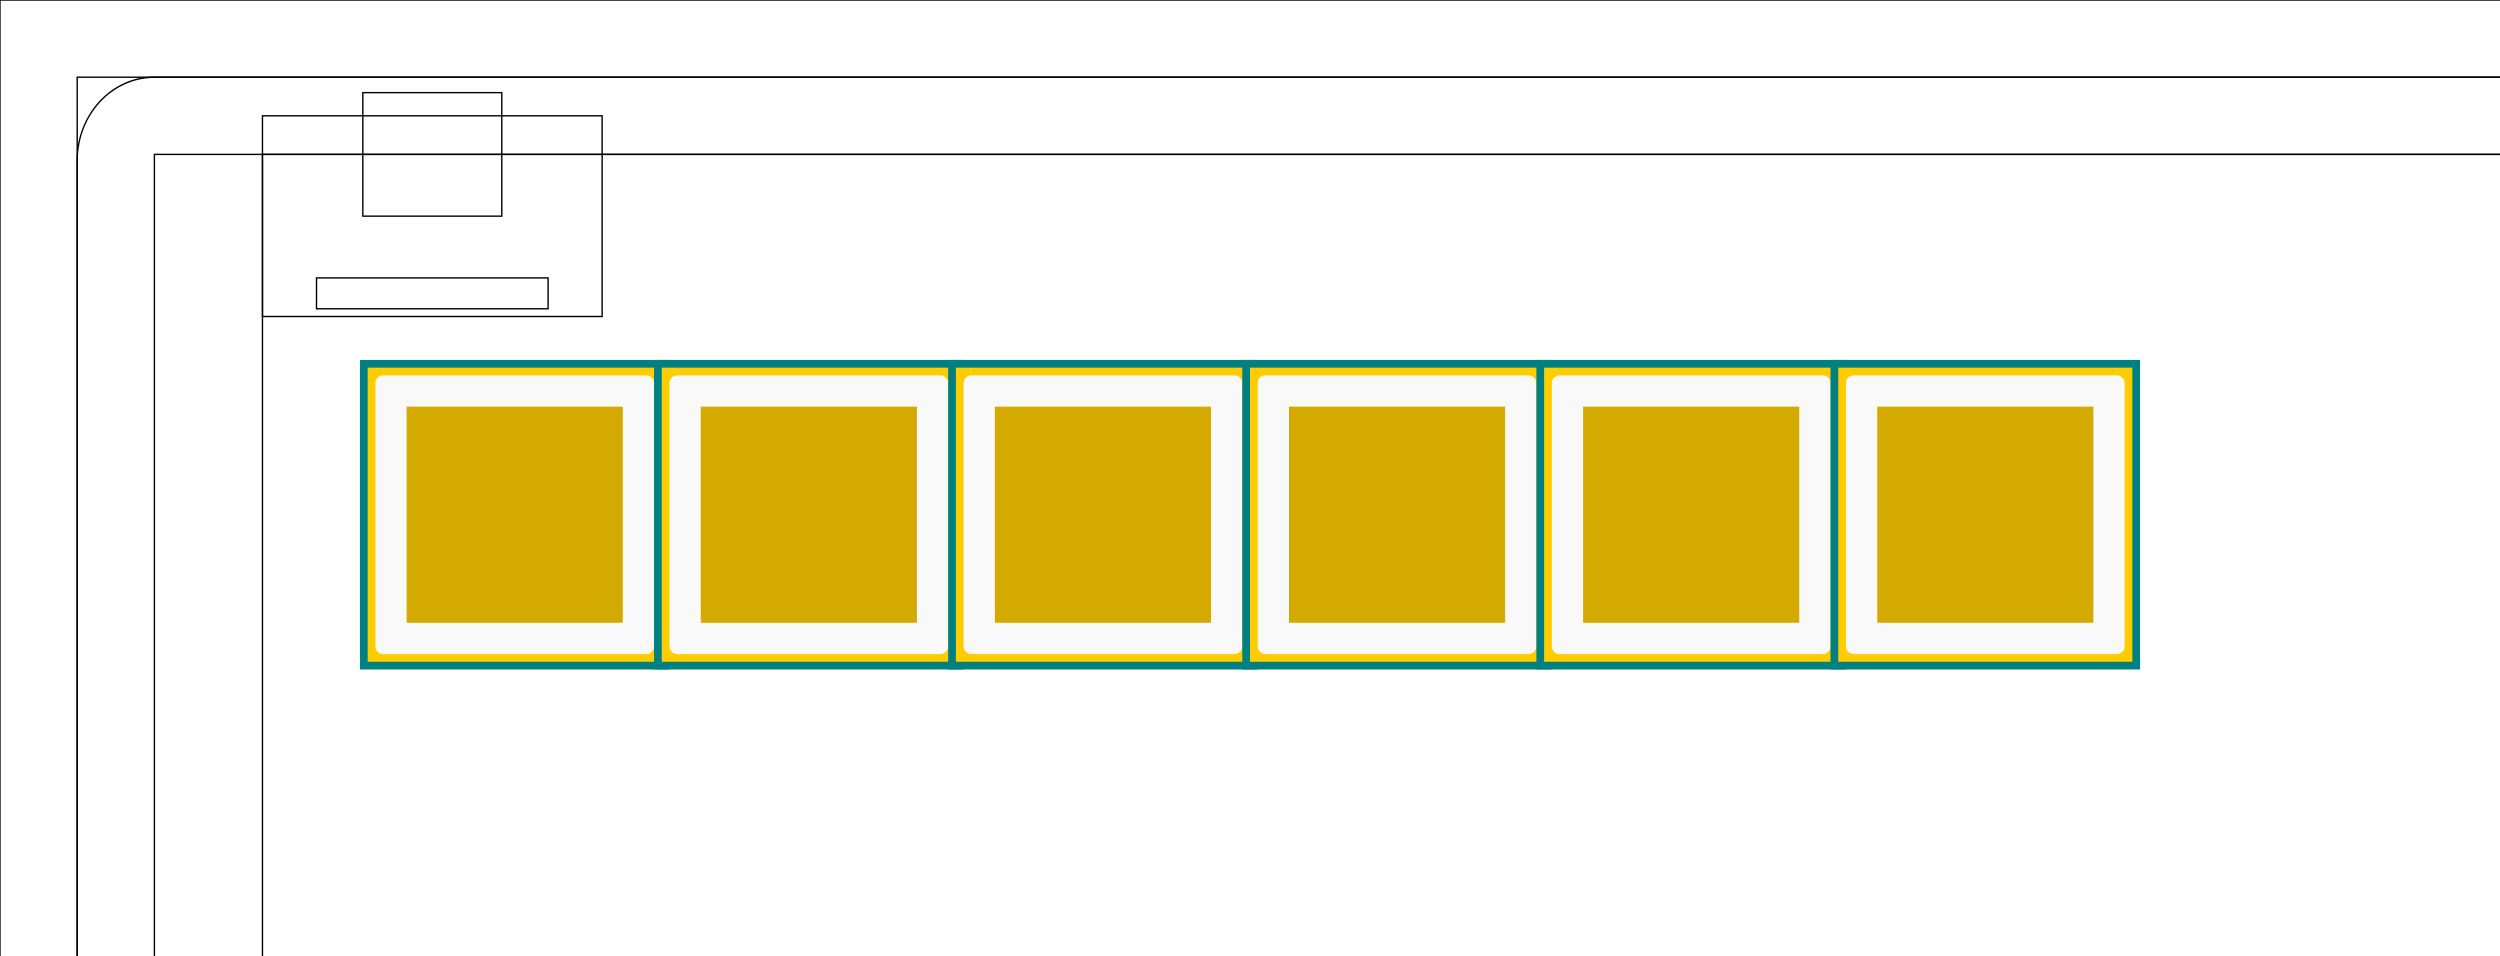
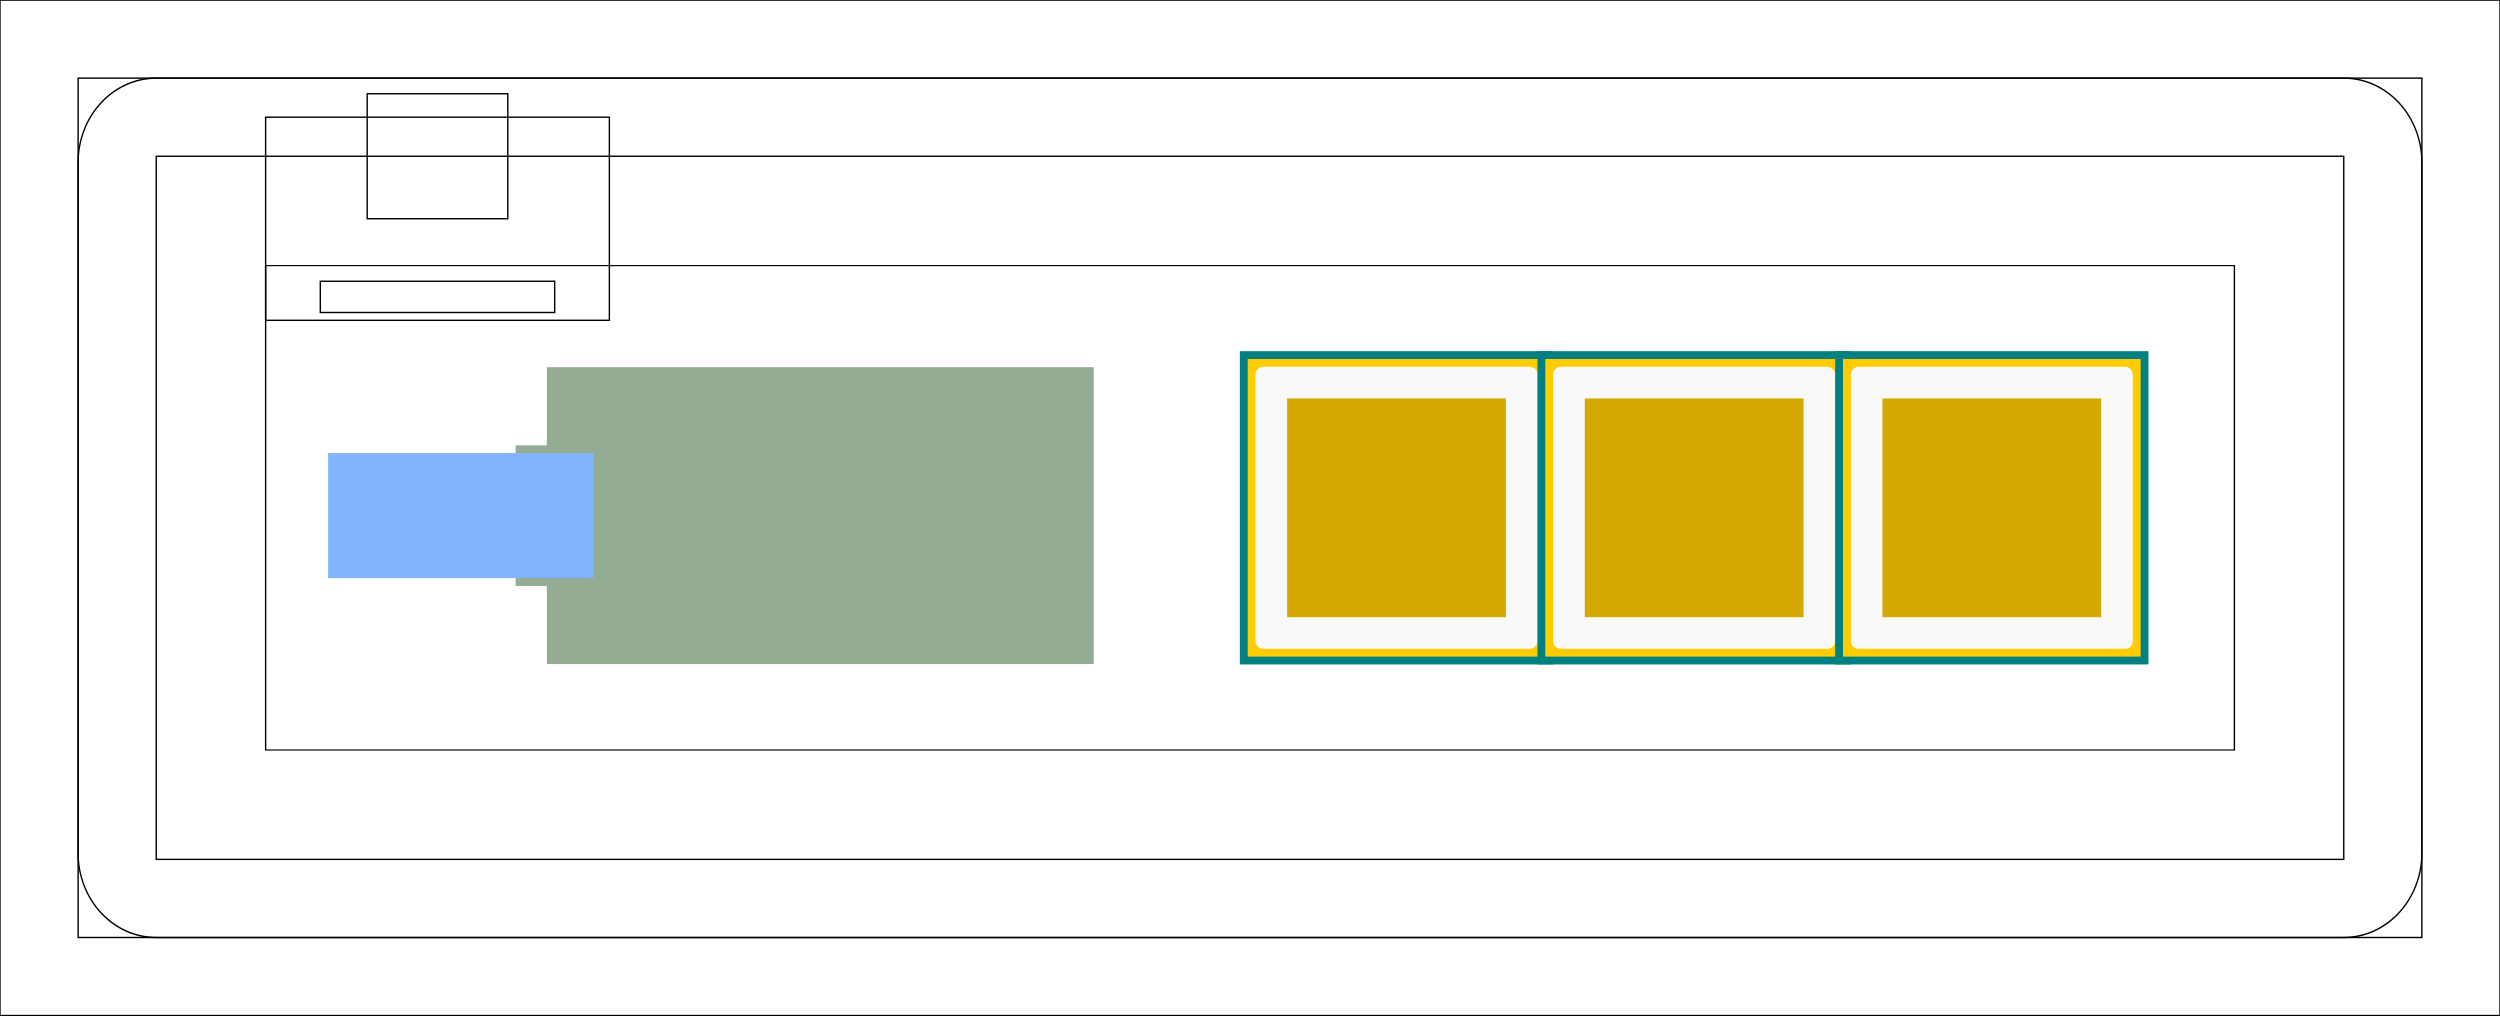
- <svg xmlns="http://www.w3.org/2000/svg" width="161.925mm" height="61.912mm" viewBox="0 0 161.925 61.912" version="1.1" id="svg1" xml:space="preserve">
+ <svg xmlns="http://www.w3.org/2000/svg" width="160mm" height="65mm" viewBox="0 0 160 65" version="1.1" id="svg1" xml:space="preserve">
  <defs id="defs1">
    <rect x="245.669" y="-188.976" width="585.827" height="75.591" id="rect77" />
    <marker id="Arrow2Sstart" orient="auto" refX="0" refY="0" style="overflow:visible">
      <path d="M 8.72,4.03 -2.21,0.02 8.72,-4 c -1.75,2.37 -1.74,5.62 0,8.03 z" id="Arrow2SstartPath" style="fill:#000000;fill-opacity:1;stroke:none" transform="matrix(0.3,0,0,0.3,-0.69,0)" />
    </marker>
    <marker id="Arrow2Send" orient="auto" refX="0" refY="0" style="overflow:visible">
      <path d="M 8.72,4.03 -2.21,0.02 8.72,-4 c -1.75,2.37 -1.74,5.62 0,8.03 z" id="Arrow2SendPath" style="fill:#000000;fill-opacity:1;stroke:none" transform="matrix(-0.3,0,0,-0.3,0.69,0)" />
    </marker>
    <rect x="245.669" y="-188.976" width="113.386" height="152.913" id="rect79" />
    <rect x="245.669" y="-188.976" width="585.827" height="75.591" id="rect77-3" />
    <rect x="245.669" y="-188.976" width="113.386" height="152.913" id="rect79-2" />
    <marker id="Arrow2Sstart-6" orient="auto" refX="0" refY="0" style="overflow:visible">
      <path d="M 8.72,4.03 -2.21,0.02 8.72,-4 c -1.75,2.37 -1.74,5.62 0,8.03 z" id="Arrow2SstartPath-1" style="fill:#000000;fill-opacity:1;stroke:none" transform="matrix(0.3,0,0,0.3,-0.69,0)" />
    </marker>
    <marker id="Arrow2Send-4" orient="auto" refX="0" refY="0" style="overflow:visible">
      <path d="M 8.72,4.03 -2.21,0.02 8.72,-4 c -1.75,2.37 -1.74,5.62 0,8.03 z" id="Arrow2SendPath-2" style="fill:#000000;fill-opacity:1;stroke:none" transform="matrix(-0.3,0,0,-0.3,0.69,0)" />
    </marker>
    <marker id="Arrow2Sstart-68" orient="auto" refX="0" refY="0" style="overflow:visible">
      <path d="M 8.72,4.03 -2.21,0.02 8.72,-4 c -1.75,2.37 -1.74,5.62 0,8.03 z" id="Arrow2SstartPath-5" style="fill:#000000;fill-opacity:1;stroke:none" transform="matrix(0.3,0,0,0.3,-0.69,0)" />
    </marker>
    <marker id="Arrow2Send-7" orient="auto" refX="0" refY="0" style="overflow:visible">
      <path d="M 8.72,4.03 -2.21,0.02 8.72,-4 c -1.75,2.37 -1.74,5.62 0,8.03 z" id="Arrow2SendPath-6" style="fill:#000000;fill-opacity:1;stroke:none" transform="matrix(-0.3,0,0,-0.3,0.69,0)" />
    </marker>
    <marker id="Arrow2Sstart-0" orient="auto" refX="0" refY="0" style="overflow:visible">
      <path d="M 8.72,4.03 -2.21,0.02 8.72,-4 c -1.75,2.37 -1.74,5.62 0,8.03 z" id="Arrow2SstartPath-2" style="fill:#000000;fill-opacity:1;stroke:none" transform="matrix(0.3,0,0,0.3,-0.69,0)" />
    </marker>
    <marker id="Arrow2Send-8" orient="auto" refX="0" refY="0" style="overflow:visible">
      <path d="M 8.72,4.03 -2.21,0.02 8.72,-4 c -1.75,2.37 -1.74,5.62 0,8.03 z" id="Arrow2SendPath-60" style="fill:#000000;fill-opacity:1;stroke:none" transform="matrix(-0.3,0,0,-0.3,0.69,0)" />
    </marker>
    <marker id="Arrow2Sstart-2" orient="auto" refX="0" refY="0" style="overflow:visible">
      <path d="M 8.72,4.03 -2.21,0.02 8.72,-4 c -1.75,2.37 -1.74,5.62 0,8.03 z" id="Arrow2SstartPath-3" style="fill:#000000;fill-opacity:1;stroke:none" transform="matrix(0.3,0,0,0.3,-0.69,0)" />
    </marker>
    <marker id="Arrow2Send-2" orient="auto" refX="0" refY="0" style="overflow:visible">
      <path d="M 8.72,4.03 -2.21,0.02 8.72,-4 c -1.75,2.37 -1.74,5.62 0,8.03 z" id="Arrow2SendPath-21" style="fill:#000000;fill-opacity:1;stroke:none" transform="matrix(-0.3,0,0,-0.3,0.69,0)" />
    </marker>
    <marker id="Arrow2Sstart-7" orient="auto" refX="0" refY="0" style="overflow:visible">
      <path d="M 8.72,4.03 -2.21,0.02 8.72,-4 c -1.75,2.37 -1.74,5.62 0,8.03 z" id="Arrow2SstartPath-7" style="fill:#000000;fill-opacity:1;stroke:none" transform="matrix(0.3,0,0,0.3,-0.69,0)" />
    </marker>
    <marker id="Arrow2Send-9" orient="auto" refX="0" refY="0" style="overflow:visible">
      <path d="M 8.72,4.03 -2.21,0.02 8.72,-4 c -1.75,2.37 -1.74,5.62 0,8.03 z" id="Arrow2SendPath-3" style="fill:#000000;fill-opacity:1;stroke:none" transform="matrix(-0.3,0,0,-0.3,0.69,0)" />
    </marker>
    <marker id="Arrow2Sstart-20" orient="auto" refX="0" refY="0" style="overflow:visible">
      <path d="M 8.72,4.03 -2.21,0.02 8.72,-4 c -1.75,2.37 -1.74,5.62 0,8.03 z" id="Arrow2SstartPath-0" style="fill:#000000;fill-opacity:1;stroke:none" transform="matrix(0.3,0,0,0.3,-0.69,0)" />
    </marker>
    <marker id="Arrow2Send-1" orient="auto" refX="0" refY="0" style="overflow:visible">
      <path d="M 8.72,4.03 -2.21,0.02 8.72,-4 c -1.75,2.37 -1.74,5.62 0,8.03 z" id="Arrow2SendPath-4" style="fill:#000000;fill-opacity:1;stroke:none" transform="matrix(-0.3,0,0,-0.3,0.69,0)" />
    </marker>
  </defs>
  <g id="g69" style="display:none">
    <g id="layer1-1" style="display:inline" transform="translate(-114.1563,40.62491)">
      <path id="rect75-8" style="fill:#008080;stroke:#000000;stroke-width:0;stroke-dasharray:none" d="M 18.55,18.55 H 57.6 V 43.362 l -19.026,-10e-7 3e-6,4.763 H 18.55 Z" transform="matrix(0,1.001281,-1,0,209.4063,-2.548664)" />
      <path id="rect2-9" style="fill:#ffcc00;stroke:#000000;stroke-width:0;stroke-dasharray:none" d="m 190.356,16.525 v 38.1 h -23.812 v -19.05 l -4.763,2e-6 V 16.525 Z" />
      <path id="path1-2" style="display:inline;fill:#f9f9f9;stroke:#000000;stroke-width:0;stroke-dasharray:none" d="m 20.05,19.55 h 36.1 a 0.5,0.5 45 0 1 0.5,0.5 l 0,21.813 a 0.5,0.5 135 0 1 -0.5,0.5 l -18.05,-10e-7 a 0.5,0.5 135 0 0 -0.5,0.5 l 3e-6,3.763 a 0.5,0.5 135 0 1 -0.5,0.5 l -17.05,0 a 0.5,0.5 45 0 1 -0.5,-0.5 v -26.575 a 0.5,0.5 135 0 1 0.5,-0.5 z" transform="rotate(90,105.9656,103.4407)" />
      <g id="g2" transform="translate(142.7313,-2.524908)">
        <path id="path18" style="fill:#d4aa00;stroke:#000000;stroke-width:0;stroke-dasharray:none" d="m 35.219,45.807 v 0.875 h -6.27 v 6.65 h 6.27 v 0.875 h 2.8 v -0.875 h 2.931 v -6.65 h -2.931 v -0.875 z" />
        <path style="fill:#d4aa00;stroke:#000000;stroke-width:0;stroke-dasharray:none" d="M 28.719,31.1 V 45.1 H 42.719 V 31.1 Z" id="path17" />
        <path id="path3" style="fill:#d4aa00;stroke:#000000;stroke-width:0;stroke-dasharray:none" d="m 35.219,21.994 v 0.875 h -6.27 v 6.65 h 6.27 v 0.875 h 2.8 v -0.875 h 2.931 v -6.65 h -2.931 v -0.875 z" />
      </g>
    </g>
    <g id="g4" transform="translate(-89.92917,-3.175004)">
      <path id="rect75-80" style="display:inline;fill:#008080;stroke:#000000;stroke-width:0;stroke-dasharray:none" d="M 18.55,18.55 H 152.842 v 20.05 H 18.55 Z" transform="matrix(1.000434,0,0,1,89.92112,98.925)" />
      <path id="rect2-54" style="display:inline;fill:#ffcc00;stroke:#000000;stroke-width:0;stroke-dasharray:none" d="m 108.979,117.975 h 133.35 v 19.05 h -133.35 z" />
      <path id="path1-8" style="display:inline;fill:#f9f9f9;stroke:#000000;stroke-width:0;stroke-dasharray:none" d="m 20.05,19.55 131.35,0 a 0.5,0.5 45 0 1 0.5,0.5 l 0,17.05 a 0.5,0.5 135 0 1 -0.5,0.5 H 20.05 a 0.5,0.5 45 0 1 -0.5,-0.5 v -17.05 a 0.5,0.5 135 0 1 0.5,-0.5 z" transform="translate(89.92917,98.925)" />
      <path id="path22" style="display:inline;fill:#d4aa00;stroke:#000000;stroke-width:0;stroke-dasharray:none" d="m 229.479,122.27 v 2.931 h -0.875 v 2.8 h 0.875 v 6.27 h 6.65 v -6.27 h 0.875 v -2.8 h -0.875 v -2.931 z" />
      <path id="path21" style="display:inline;fill:#d4aa00;stroke:#000000;stroke-width:0;stroke-dasharray:none" d="m 115.179,122.27 v 2.931 h -0.875 v 2.8 h 0.875 v 6.27 h 6.65 v -6.27 h 0.875 v -2.8 h -0.875 v -2.931 z" />
      <path style="display:inline;fill:#d4aa00;stroke:#000000;stroke-width:0;stroke-dasharray:none" d="m 168.654,120.5 v 14 h 14 v -14 z" id="path3-1" />
    </g>
    <g id="layer1-2" style="display:inline" transform="translate(-3e-6,76.2)">
      <path id="rect75-4" style="fill:#008080;stroke:#000000;stroke-width:0;stroke-dasharray:none" d="M 18.55,18.55 H 138.56 v 20.05 H 18.55 Z" transform="matrix(1.000434,0,0,1,-0.00804929,0)" />
      <path id="rect2-8" style="fill:#ffcc00;stroke:#000000;stroke-width:0;stroke-dasharray:none" d="M 19.05,19.05 H 138.113 V 38.1 H 19.05 Z" />
      <path id="path1-6" style="display:inline;fill:#f9f9f9;stroke:#000000;stroke-width:0;stroke-dasharray:none" d="M 20.05,19.55 H 137.113 a 0.5,0.5 45 0 1 0.5,0.5 v 17.05 a 0.5,0.5 135 0 1 -0.5,0.5 H 20.05 a 0.5,0.5 45 0 1 -0.5,-0.5 v -17.05 a 0.5,0.5 135 0 1 0.5,-0.5 z" />
      <g id="g3">
        <path id="path12" style="display:inline;fill:#d4aa00;stroke:#000000;stroke-width:0;stroke-dasharray:none" d="m 125.263,23.345 v 2.931 h -0.875 v 2.8 h 0.875 v 6.27 h 6.65 v -6.27 h 0.875 v -2.8 h -0.875 v -2.931 z" />
        <path style="display:inline;fill:#d4aa00;stroke:#000000;stroke-width:0;stroke-dasharray:none" d="M 71.581,21.575 V 35.575 H 85.581 V 21.575 Z" id="path3-5" />
        <path id="path11" style="display:inline;fill:#d4aa00;stroke:#000000;stroke-width:0;stroke-dasharray:none" d="m 25.25,23.345 v 2.931 h -0.875 v 2.8 h 0.875 v 6.27 h 6.65 v -6.27 h 0.875 v -2.8 h -0.875 v -2.931 z" />
      </g>
    </g>
    <g id="layer1-60" style="display:inline;fill:#f9f9f9" transform="translate(18.55,75.69999)">
      <path id="rect75-7" style="fill:#008080;stroke:#000000;stroke-width:0" d="M 0,0 H 34.338 V 20.05 H 0 Z" />
      <path id="rect2-1" style="fill:#ffcc00;stroke:#000000;stroke-width:0" d="M 0.5,0.5 H 33.838 V 19.55 H 0.5 Z" />
      <path id="path1-7" style="fill:#f9f9f9;stroke:#000000;stroke-width:0" d="m 1.5,1 h 31.338 a 0.5,0.5 45 0 1 0.5,0.5 v 17.05 a 0.5,0.5 135 0 1 -0.5,0.5 L 1.5,19.05 A 0.5,0.5 45 0 1 1,18.55 V 1.5 A 0.5,0.5 135 0 1 1.5,1 Z" />
      <path id="rect152-7" style="fill:#d4aa00;stroke:#000000;stroke-width:0" d="m 10.169,3.025 h 14 V 17.025 h -14 z" />
    </g>
    <g id="layer1-19" style="display:inline" transform="translate(18.55,56.65)">
      <path id="rect75-86" style="fill:#008080;stroke:#000000;stroke-width:0;stroke-dasharray:none" d="M 0,0 H 29.575 V 20.05 H 0 Z" />
      <path id="rect2-5" style="fill:#ffcc00;stroke:#000000;stroke-width:0;stroke-dasharray:none" d="M 0.5,0.5 H 29.075 V 19.55 H 0.5 Z" />
      <path id="path1-0" style="fill:#f9f9f9;stroke:#000000;stroke-width:0;stroke-dasharray:none" d="m 1.5,1 h 26.575 a 0.5,0.5 45 0 1 0.5,0.5 l 0,17.05 a 0.5,0.5 135 0 1 -0.5,0.5 H 1.5 A 0.5,0.5 45 0 1 1,18.55 V 1.5 A 0.5,0.5 135 0 1 1.5,1 Z" />
      <path id="rect152-2" style="fill:#d4aa00;stroke:#000000;stroke-width:0;stroke-dasharray:none" d="M 7.787,3.025 H 21.788 V 17.025 H 7.787 Z" />
    </g>
    <g id="layer1-6" style="display:inline" transform="translate(18.55,37.6)">
      <path id="rect75-85" style="fill:#008080;stroke:#000000;stroke-width:0" d="M 0,0 H 24.812 V 20.05 H 0 Z" />
      <path id="rect2-7" style="fill:#ffcc00;stroke:#000000;stroke-width:0" d="M 0.5,0.5 H 24.312 V 19.55 H 0.5 Z" />
      <path id="path1-61" style="fill:#f9f9f9;stroke:#000000;stroke-width:0" d="m 1.5,1 h 21.812 a 0.5,0.5 45 0 1 0.5,0.5 v 17.05 a 0.5,0.5 135 0 1 -0.5,0.5 H 1.5 A 0.5,0.5 45 0 1 1,18.55 V 1.5 A 0.5,0.5 135 0 1 1.5,1 Z" />
      <path id="rect152-8" style="fill:#d4aa00;stroke:#000000;stroke-width:0" d="M 5.406,3.025 H 19.406 V 17.025 H 5.406 Z" />
    </g>
    <g id="g1" transform="translate(4.23333,0.79375)" style="display:inline">
      <path id="rect75" style="fill:#008080;stroke:#000000;stroke-width:0" d="M 14.317,17.756 H 34.367 V 37.806 H 14.317 Z" />
      <path id="rect2" style="fill:#ffcc00;stroke:#000000;stroke-width:0" d="M 14.817,18.256 H 33.867 V 37.306 H 14.817 Z" />
      <path id="path1" style="fill:#f9f9f9;stroke:#000000;stroke-width:0" d="M 20.05,19.55 H 37.1 a 0.5,0.5 45 0 1 0.5,0.5 l 0,17.05 a 0.5,0.5 135 0 1 -0.5,0.5 H 20.05 a 0.5,0.5 45 0 1 -0.5,-0.5 v -17.05 a 0.5,0.5 135 0 1 0.5,-0.5 z" transform="translate(-4.233331,-0.793751)" />
      <path id="rect152" style="fill:#d4aa00;stroke:#000000;stroke-width:0" d="m 17.342,20.781 h 14 v 14 h -14 z" />
    </g>
  </g>
+   <g id="g4-7" style="display:inline" transform="rotate(-90,107.75,107.75)">
+     <path id="rect39" style="display:inline;fill:#93ac93;stroke:#000000;stroke-width:0" d="M 173,35 H 178 v -2 h 9 v 2 h 5 v 35 h -19 z" />
+     <path id="rect1" style="display:inline;fill:#81b4fe;stroke:#000000;stroke-width:0" d="m 178.5,21 h 8 v 17 h -8 z" />
+   </g>
  <g id="g81" style="display:inline">
-     <path id="path68" style="display:inline;opacity:1;fill:none;stroke:#000000;stroke-width:0.087;stroke-linecap:butt;stroke-linejoin:miter;stroke-dasharray:none;stroke-opacity:1;paint-order:normal" d="M 3.0802538e-7,5 V 133.752 a 5,5 45 0 0 5,5 H 381.998 a 5,5 135 0 0 5,-5 l -1e-5,-128.754 a 5,5 45 0 0 -5,-5 L 5,-2.1063806e-5 A 5,5 135 0 0 3.0802538e-7,5 Z" transform="matrix(1.00001,0,0,1.081049,4.998279,5.001788)" />
-     <path id="path70" style="display:inline;opacity:1;fill:none;stroke:#000000;stroke-width:0.09;stroke-linecap:butt;stroke-linejoin:miter;stroke-dasharray:none;stroke-opacity:1;paint-order:normal" d="M 3.0802538e-7,3.1284665e-7 V 150 L 387,150 V 0 Z" transform="translate(5,5)" />
-     <path id="path78" style="display:inline;opacity:1;fill:none;stroke:#000000;stroke-width:0.09;stroke-linecap:butt;stroke-linejoin:miter;stroke-dasharray:none;stroke-opacity:1;paint-order:normal" d="M 5,5 V 145 H 382 V 5 Z" transform="matrix(0.9814339,0,0,1.000008,12.09283,4.999377)" />
-     <path id="path2" style="display:inline;opacity:1;fill:none;stroke:#000000;stroke-width:0.09;stroke-linecap:butt;stroke-linejoin:miter;stroke-dasharray:none;stroke-opacity:1;paint-order:normal" d="M 5,5 V 145 H 382 V 5 Z" transform="translate(5,5)" />
-     <path id="path81" style="display:inline;opacity:1;fill:none;stroke:#000000;stroke-width:0.082;stroke-linecap:butt;stroke-linejoin:miter;stroke-dasharray:none;stroke-opacity:1;paint-order:normal" d="M 5,5 V 145 H 382 V 5 Z" transform="matrix(1.05305,0,0,1.142857,-5.265252,-5.714286)" />
+     <path id="path81" style="display:inline;opacity:1;fill:none;stroke:#000000;stroke-width:0.082;stroke-linecap:butt;stroke-linejoin:miter;stroke-dasharray:none;stroke-opacity:1;paint-order:normal" d="M 5,5 V 57.489 H 155.871 V 5 Z" transform="matrix(1.060507,0,0,1.238353,-5.302536,-6.191766)" />
+     <path id="path68" style="display:inline;opacity:1;fill:none;stroke:#000000;stroke-width:0.087;stroke-linecap:butt;stroke-linejoin:miter;stroke-dasharray:none;stroke-opacity:1;paint-order:normal" d="m 3.0802538e-7,5 -3e-14,40.875 a 5,5 45 0 0 5,5 l 140,0 a 5,5 135 0 0 5,-5 l -1e-5,-40.877 a 5,5 45 0 0 -5,-5 L 5,-5.4838527e-5 A 5,5 135 0 0 3.0802538e-7,5 Z" transform="matrix(1.00001,0,0,1.081049,4.998279,5.001788)" />
+     <path id="path70" style="display:inline;opacity:1;fill:none;stroke:#000000;stroke-width:0.09;stroke-linecap:butt;stroke-linejoin:miter;stroke-dasharray:none;stroke-opacity:1;paint-order:normal" d="M 3.0802538e-7,3.1284665e-7 V 55 L 150,55 V 0 Z" transform="translate(5,5)" />
+     <path id="path2" style="display:inline;opacity:1;fill:none;stroke:#000000;stroke-width:0.09;stroke-linecap:butt;stroke-linejoin:miter;stroke-dasharray:none;stroke-opacity:1;paint-order:normal" d="M 5,5 V 50 H 145 V 5 Z" transform="translate(5,5)" />
+     <path id="path78" style="display:inline;opacity:1;fill:none;stroke:#000000;stroke-width:0.09;stroke-linecap:butt;stroke-linejoin:miter;stroke-dasharray:none;stroke-opacity:1;paint-order:normal" d="M 5,5 V 42.578 H 133.384 V 5 Z" transform="matrix(0.9814339,0,0,0.8249427,12.09283,12.87529)" />
  </g>
  <g id="g77" transform="translate(-22.99997,3.999963)" style="display:inline">
    <path id="path38" style="display:inline;fill:none;stroke:#000000;stroke-width:0.09;stroke-dasharray:none;stroke-opacity:1" d="M 62,3.5 H 40 V 16.5 h 22 z" />
    <path id="path39" style="display:inline;fill:none;stroke:#000000;stroke-width:0.09" d="m 46.5,2 h 9 v 8 h -9 z" />
    <path id="path79" style="display:inline;fill:none;stroke:#000000;stroke-width:0.09" d="m 43.5,14 h 15 v 2 H 43.5 Z" />
    <path id="path80" style="display:none;fill:none;stroke:#000000;stroke-width:0.09;stroke-linejoin:round" d="M 44,6 A 1.5,1.5 0 0 1 42.5,7.5 1.5,1.5 0 0 1 41,6 1.5,1.5 0 0 1 42.5,4.5 1.5,1.5 0 0 1 44,6 Z" />
    <path id="circle80" style="display:none;fill:none;stroke:#000000;stroke-width:0.09;stroke-linejoin:round" d="M 61,6 A 1.5,1.5 0 0 1 59.5,7.5 1.5,1.5 0 0 1 58,6 1.5,1.5 0 0 1 59.5,4.5 1.5,1.5 0 0 1 61,6 Z" />
    <g id="g76" transform="translate(-196.5437,3.231242)" style="display:none">
      <path id="path52" style="fill:none;stroke:#000000;stroke-width:0.09" d="m 257.044,2.769 a 1,1 0 0 1 -1,1 1,1 0 0 1 -1,-1 1,1 0 0 1 1,-1 1,1 0 0 1 1,1 z" />
      <path id="path72" style="fill:none;stroke:#000000;stroke-width:0.09" d="m 258.044,2.769 a 2,2 0 0 1 -2,2 2,2 0 0 1 -2,-2 2,2 0 0 1 2,-2 2,2 0 0 1 2,2 z" />
      <path style="fill:#aade87;stroke:#000000;stroke-width:0.09;stroke-linejoin:round" d="m 255.044,2.769 h 2" id="path73" />
      <path style="fill:#aade87;stroke:#000000;stroke-width:0.09;stroke-linejoin:round" d="m 256.044,3.769 v -2" id="path75" />
      <path id="path76" style="fill:none;stroke:#000000;stroke-width:0.09" d="m 256.844,2.769 a 0.8,0.8 0 0 1 -0.8,0.8 0.8,0.8 0 0 1 -0.8,-0.8 0.8,0.8 0 0 1 0.8,-0.8 0.8,0.8 0 0 1 0.8,0.8 z" />
    </g>
    <g id="g46" transform="translate(-213.5437,3.231242)" style="display:none">
      <path id="path40" style="fill:none;stroke:#000000;stroke-width:0.09" d="m 257.044,2.769 a 1,1 0 0 1 -1,1 1,1 0 0 1 -1,-1 1,1 0 0 1 1,-1 1,1 0 0 1 1,1 z" />
      <path id="path43" style="fill:none;stroke:#000000;stroke-width:0.09" d="m 258.044,2.769 a 2,2 0 0 1 -2,2 2,2 0 0 1 -2,-2 2,2 0 0 1 2,-2 2,2 0 0 1 2,2 z" />
      <path style="fill:#aade87;stroke:#000000;stroke-width:0.09;stroke-linejoin:round" d="m 255.044,2.769 h 2" id="path44" />
      <path style="fill:#aade87;stroke:#000000;stroke-width:0.09;stroke-linejoin:round" d="m 256.044,3.769 v -2" id="path45" />
      <path id="path46" style="fill:none;stroke:#000000;stroke-width:0.09" d="m 256.844,2.769 a 0.8,0.8 0 0 1 -0.8,0.8 0.8,0.8 0 0 1 -0.8,-0.8 0.8,0.8 0 0 1 0.8,-0.8 0.8,0.8 0 0 1 0.8,0.8 z" />
    </g>
  </g>
-   <g id="g66" style="display:inline" transform="translate(13.8125,4.762501)">
-     <g id="g83" transform="translate(-4.81667,0.79375)" style="display:inline">
-       <path id="path74" style="fill:#008080;stroke:#000000;stroke-width:0" d="M 14.317,17.756 H 34.367 V 37.806 H 14.317 Z" />
-       <path id="path77" style="fill:#ffcc00;stroke:#000000;stroke-width:0" d="M 14.817,18.256 H 33.867 V 37.306 H 14.817 Z" />
-       <path id="path82" style="fill:#f9f9f9;stroke:#000000;stroke-width:0" d="M 20.05,19.55 H 37.1 a 0.5,0.5 45 0 1 0.5,0.5 l 0,17.05 a 0.5,0.5 135 0 1 -0.5,0.5 H 20.05 a 0.5,0.5 45 0 1 -0.5,-0.5 v -17.05 a 0.5,0.5 135 0 1 0.5,-0.5 z" transform="translate(-4.233331,-0.793751)" />
-       <path id="path83" style="fill:#d4aa00;stroke:#000000;stroke-width:0" d="m 17.342,20.781 h 14 v 14 h -14 z" />
-     </g>
-     <g id="g98" transform="translate(14.23333,0.7937501)" style="display:inline">
-       <path id="path95" style="fill:#008080;stroke:#000000;stroke-width:0" d="M 14.317,17.756 H 34.367 V 37.806 H 14.317 Z" />
-       <path id="path96" style="fill:#ffcc00;stroke:#000000;stroke-width:0" d="M 14.817,18.256 H 33.867 V 37.306 H 14.817 Z" />
-       <path id="path97" style="fill:#f9f9f9;stroke:#000000;stroke-width:0" d="M 20.05,19.55 H 37.1 a 0.5,0.5 45 0 1 0.5,0.5 l 0,17.05 a 0.5,0.5 135 0 1 -0.5,0.5 H 20.05 a 0.5,0.5 45 0 1 -0.5,-0.5 v -17.05 a 0.5,0.5 135 0 1 0.5,-0.5 z" transform="translate(-4.233331,-0.793751)" />
-       <path id="path98" style="fill:#d4aa00;stroke:#000000;stroke-width:0" d="m 17.342,20.781 h 14 v 14 h -14 z" />
-     </g>
-     <g id="g7" style="display:none;fill:#cccccc" transform="translate(151.0187,65.88741)" />
-     <g id="g8" style="display:inline;fill:none;stroke-width:0.1" transform="translate(293.75,63.3625)" />
-     <g id="g107" transform="translate(33.28333,0.7937501)" style="display:inline">
-       <path id="path104" style="fill:#008080;stroke:#000000;stroke-width:0" d="M 14.317,17.756 H 34.367 V 37.806 H 14.317 Z" />
-       <path id="path105" style="fill:#ffcc00;stroke:#000000;stroke-width:0" d="M 14.817,18.256 H 33.867 V 37.306 H 14.817 Z" />
-       <path id="path106" style="fill:#f9f9f9;stroke:#000000;stroke-width:0" d="M 20.05,19.55 H 37.1 a 0.5,0.5 45 0 1 0.5,0.5 l 0,17.05 a 0.5,0.5 135 0 1 -0.5,0.5 H 20.05 a 0.5,0.5 45 0 1 -0.5,-0.5 v -17.05 a 0.5,0.5 135 0 1 0.5,-0.5 z" transform="translate(-4.233331,-0.793751)" />
-       <path id="path107" style="fill:#d4aa00;stroke:#000000;stroke-width:0" d="m 17.342,20.781 h 14 v 14 h -14 z" />
-     </g>
+   <g id="g66" style="display:inline" transform="translate(12.70001,3.925001)">
    <g id="g112" transform="translate(52.33333,0.7937501)" style="display:inline">
      <path id="path109" style="fill:#008080;stroke:#000000;stroke-width:0" d="M 14.317,17.756 H 34.367 V 37.806 H 14.317 Z" />
      <path id="path110" style="fill:#ffcc00;stroke:#000000;stroke-width:0" d="M 14.817,18.256 H 33.867 V 37.306 H 14.817 Z" />
      <path id="path111" style="fill:#f9f9f9;stroke:#000000;stroke-width:0" d="M 20.05,19.55 H 37.1 a 0.5,0.5 45 0 1 0.5,0.5 l 0,17.05 a 0.5,0.5 135 0 1 -0.5,0.5 H 20.05 a 0.5,0.5 45 0 1 -0.5,-0.5 v -17.05 a 0.5,0.5 135 0 1 0.5,-0.5 z" transform="translate(-4.233331,-0.793751)" />
      <path id="path112" style="fill:#d4aa00;stroke:#000000;stroke-width:0" d="m 17.342,20.781 h 14 v 14 h -14 z" />
    </g>
    <g id="g119" transform="translate(71.38333,0.7937501)" style="display:inline">
      <path id="path116" style="fill:#008080;stroke:#000000;stroke-width:0" d="M 14.317,17.756 H 34.367 V 37.806 H 14.317 Z" />
      <path id="path117" style="fill:#ffcc00;stroke:#000000;stroke-width:0" d="M 14.817,18.256 H 33.867 V 37.306 H 14.817 Z" />
      <path id="path118" style="fill:#f9f9f9;stroke:#000000;stroke-width:0" d="M 20.05,19.55 H 37.1 a 0.5,0.5 45 0 1 0.5,0.5 l 0,17.05 a 0.5,0.5 135 0 1 -0.5,0.5 H 20.05 a 0.5,0.5 45 0 1 -0.5,-0.5 v -17.05 a 0.5,0.5 135 0 1 0.5,-0.5 z" transform="translate(-4.233331,-0.793751)" />
      <path id="path119" style="fill:#d4aa00;stroke:#000000;stroke-width:0" d="m 17.342,20.781 h 14 v 14 h -14 z" />
    </g>
    <g id="g123" transform="translate(90.43333,0.7937501)" style="display:inline">
      <path id="path120" style="fill:#008080;stroke:#000000;stroke-width:0" d="M 14.317,17.756 H 34.367 V 37.806 H 14.317 Z" />
      <path id="path121" style="fill:#ffcc00;stroke:#000000;stroke-width:0" d="M 14.817,18.256 H 33.867 V 37.306 H 14.817 Z" />
      <path id="path122" style="fill:#f9f9f9;stroke:#000000;stroke-width:0" d="M 20.05,19.55 H 37.1 a 0.5,0.5 45 0 1 0.5,0.5 l 0,17.05 a 0.5,0.5 135 0 1 -0.5,0.5 H 20.05 a 0.5,0.5 45 0 1 -0.5,-0.5 v -17.05 a 0.5,0.5 135 0 1 0.5,-0.5 z" transform="translate(-4.233331,-0.793751)" />
      <path id="path123" style="fill:#d4aa00;stroke:#000000;stroke-width:0" d="m 17.342,20.781 h 14 v 14 h -14 z" />
    </g>
  </g>
</svg>
